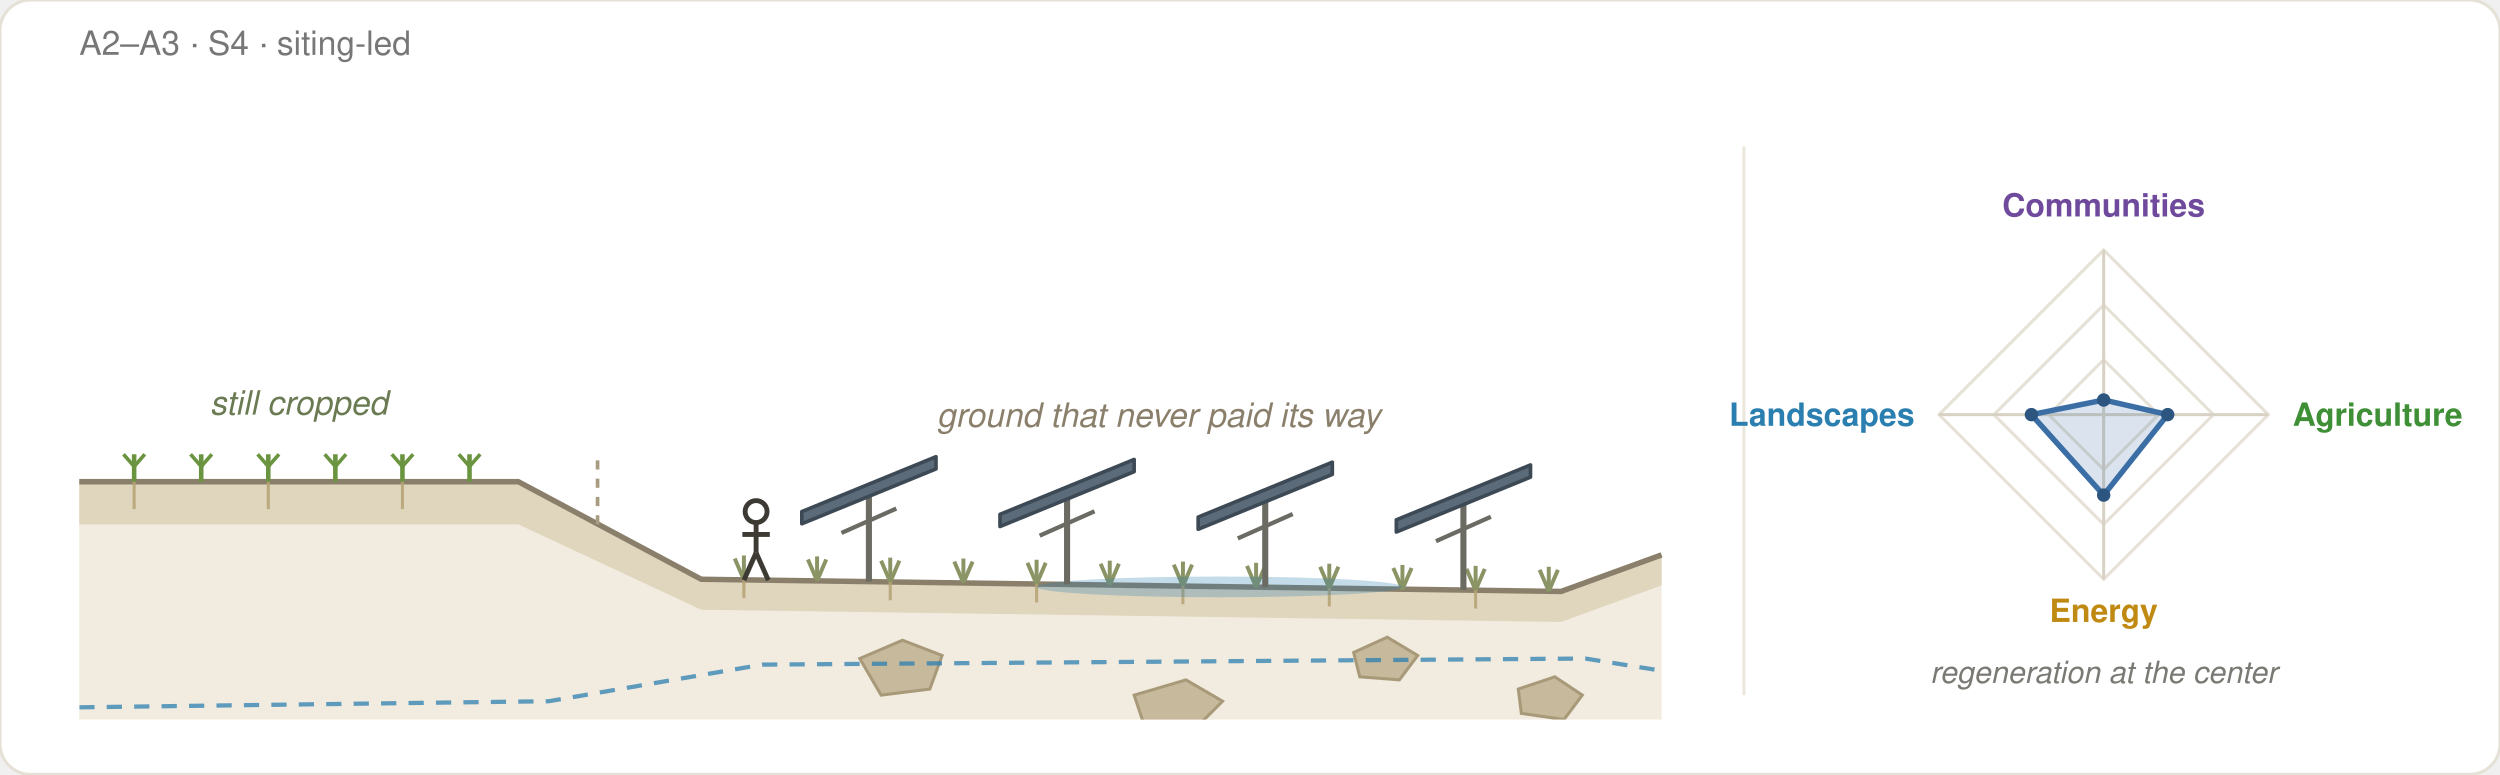
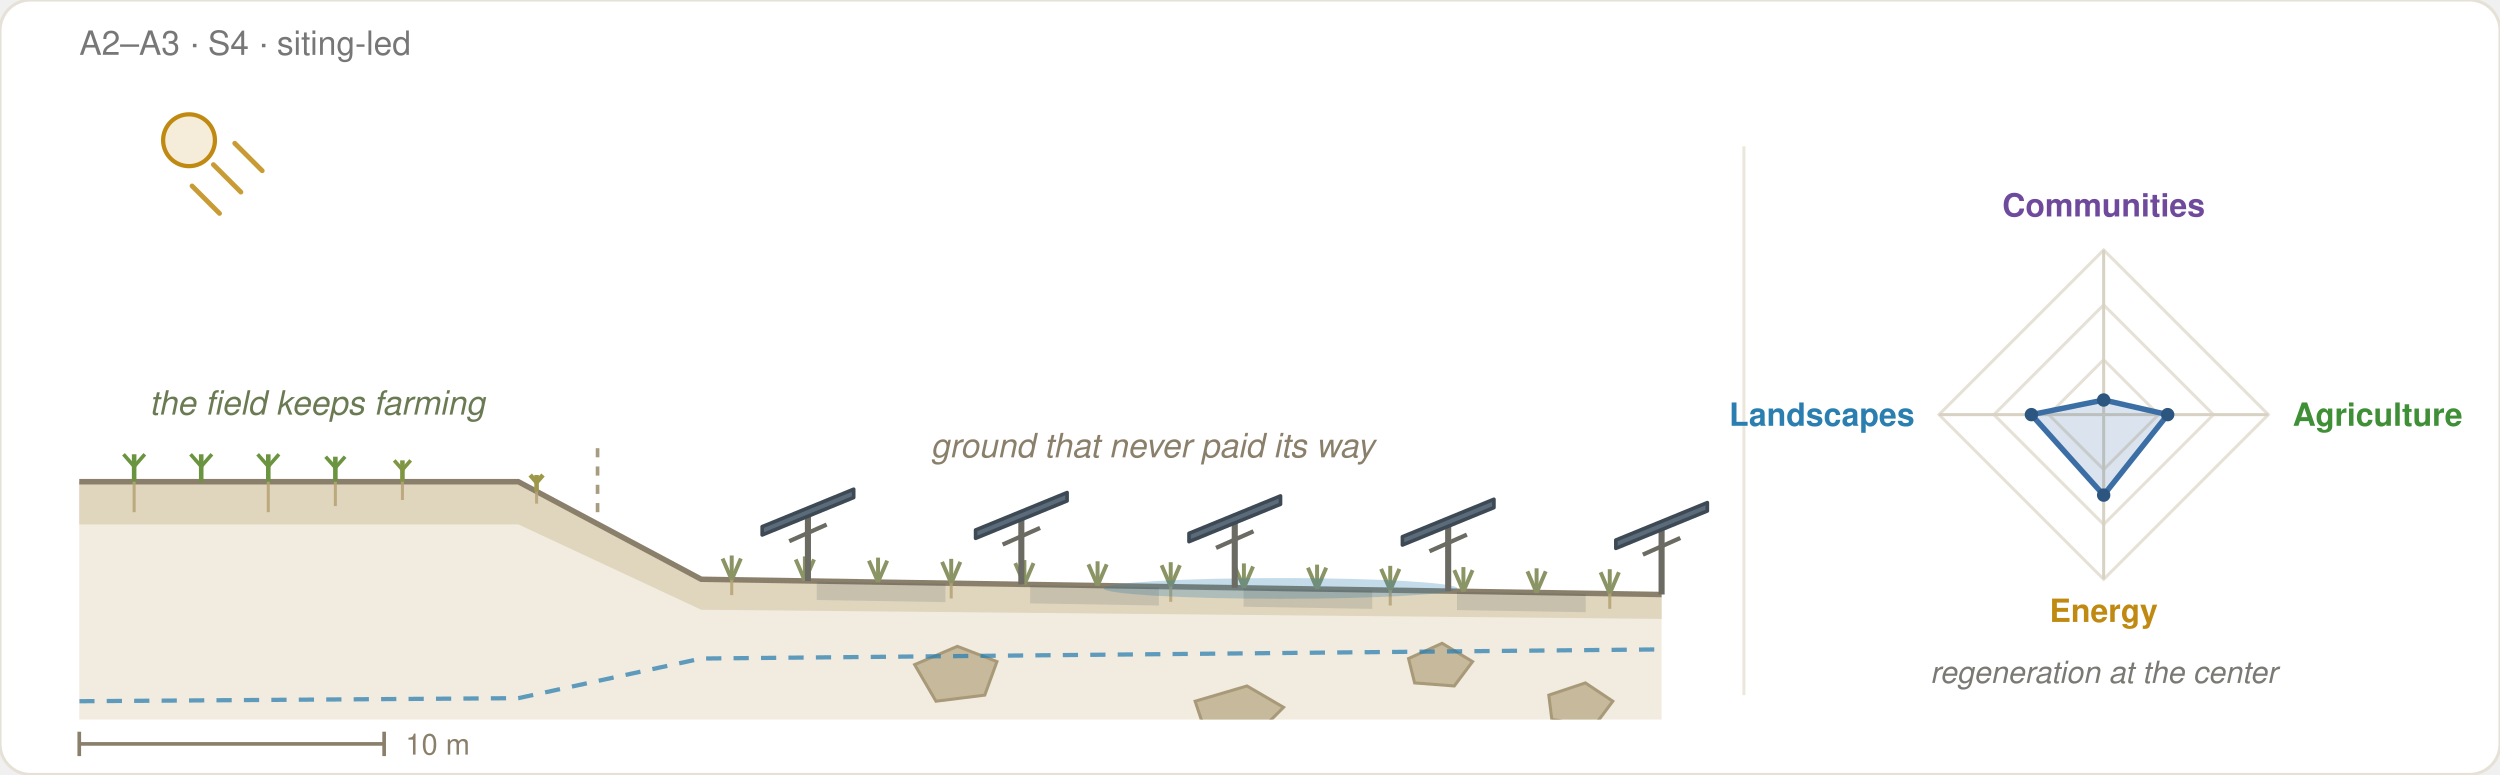
<svg xmlns="http://www.w3.org/2000/svg" viewBox="0 14 820 254" width="820" height="254" font-family="Helvetica, Arial, sans-serif" role="img">
  <defs>
    <g id="module">
-       <line x1="-9" y1="16" x2="9" y2="8" stroke="#6b6b63" stroke-width="1.4" />
-       <polygon points="-22,9 22,-9 22,-5 -22,13" fill="#5b6b7a" stroke="#3d4a55" stroke-width="1.2" stroke-linejoin="round" />
-     </g>
-     <g id="person">
-       <circle cx="0" cy="-22.5" r="3.6" fill="none" stroke="#3d3a34" stroke-width="1.6" />
-       <line x1="0" y1="-19" x2="0" y2="-9" stroke="#3d3a34" stroke-width="1.6" />
-       <line x1="-4.5" y1="-15" x2="4.5" y2="-15" stroke="#3d3a34" stroke-width="1.6" />
-       <line x1="0" y1="-9" x2="-4" y2="0" stroke="#3d3a34" stroke-width="1.6" />
-       <line x1="0" y1="-9" x2="4" y2="0" stroke="#3d3a34" stroke-width="1.6" />
+       <line x1="-9" y1="16" x2="9" y2="8" stroke="#6b6b63" stroke-width="1.4" vector-effect="non-scaling-stroke" />
+       <polygon points="-22,9 22,-9 22,-5 -22,13" fill="#5b6b7a" stroke="#3d4a55" stroke-width="1.2" stroke-linejoin="round" vector-effect="non-scaling-stroke" />
    </g>
    <g id="crop">
      <line x1="0" y1="0" x2="0" y2="-9" stroke="#6a9440" stroke-width="1.5" />
      <line x1="0" y1="-5" x2="-3.5" y2="-9" stroke="#6a9440" stroke-width="1.2" />
      <line x1="0" y1="-5" x2="3.5" y2="-9" stroke="#6a9440" stroke-width="1.2" />
+     </g>
+     <g id="crop-82">
+       <line x1="0" y1="0" x2="0" y2="-8.2" stroke="#6a9440" stroke-width="1.5" />
+       <line x1="0" y1="-4.6" x2="-3.2" y2="-8.2" stroke="#6a9440" stroke-width="1.2" />
+       <line x1="0" y1="-4.6" x2="3.2" y2="-8.2" stroke="#6a9440" stroke-width="1.2" />
+     </g>
+     <g id="crop-70">
+       <line x1="0" y1="0" x2="0" y2="-7" stroke="#809642" stroke-width="1.5" />
+       <line x1="0" y1="-3.9" x2="-2.7" y2="-7" stroke="#809642" stroke-width="1.2" />
+       <line x1="0" y1="-3.9" x2="2.7" y2="-7" stroke="#809642" stroke-width="1.2" />
+     </g>
+     <g id="crop-54">
+       <line x1="0" y1="0" x2="0" y2="-5.4" stroke="#9c9848" stroke-width="1.5" />
+       <line x1="0" y1="-3.0" x2="-2.1" y2="-5.4" stroke="#9c9848" stroke-width="1.5" />
+       <line x1="0" y1="-3.0" x2="2.1" y2="-5.4" stroke="#9c9848" stroke-width="1.5" />
    </g>
    <g id="tuft">
      <line x1="0" y1="0" x2="-3" y2="-7" stroke="#8a9464" stroke-width="1.3" />
      <line x1="0" y1="0" x2="0" y2="-8" stroke="#8a9464" stroke-width="1.3" />
      <line x1="0" y1="0" x2="3" y2="-7" stroke="#8a9464" stroke-width="1.3" />
    </g>
    <clipPath id="soilclip">
-       <path d="M26,172 L170,172 L230,204 L512,208 L545,196 L545,250 L26,250 Z" />
+       <path d="M26,172 L170,172 L230,204 L545,209 L545,250 L26,250 Z" />
    </clipPath>
  </defs>
  <rect y="14" width="820" height="254" rx="10" fill="#ffffff" stroke="#e6e1d6" />
  <text x="26" y="32" fill="#777" font-size="11">A2–A3 · S4 · siting-led</text>
-   <path d="M26,172 L170,172 L230,204 L512,208 L545,196 L545,250 L26,250 Z" fill="#f2ece0" />
+   <g stroke="#c08a12" stroke-linecap="round">
+     <circle cx="62" cy="60" r="8.5" fill="#c08a12" fill-opacity="0.16" stroke-width="1.4" />
+     <g stroke-width="1.6" opacity="0.85">
+       <line x1="63" y1="75" x2="72" y2="84" />
+       <line x1="70" y1="68" x2="79" y2="77" />
+       <line x1="77" y1="61" x2="86" y2="70" />
+     </g>
+   </g>
+   <path d="M26,172 L170,172 L230,204 L545,209 L545,250 L26,250 Z" fill="#f2ece0" />
  <g clip-path="url(#soilclip)">
-     <path d="M26,172 L170,172 L230,204 L512,208 L545,196 L545,206 L512,218 L230,214 L170,186 L26,186 Z" fill="#e0d5bd" />
-     <path d="M282,230 l14,-6 l13,5 l-4,11 l-16,2 z" fill="#c6b99c" stroke="#a89a79" stroke-width="1" />
-     <path d="M372,242 l17,-5 l12,7 l-9,9 l-17,-2 z" fill="#c6b99c" stroke="#a89a79" stroke-width="1" />
-     <path d="M444,228 l11,-5 l10,6 l-6,8 l-13,-1 z" fill="#c6b99c" stroke="#a89a79" stroke-width="1" />
-     <path d="M498,240 l12,-4 l9,6 l-6,8 l-14,-2 z" fill="#c6b99c" stroke="#a89a79" stroke-width="1" />
-     <path d="M26,246 L180,244 L250,232 L520,230 L545,234" fill="none" stroke="#2b7fb0" stroke-width="1.4" stroke-dasharray="5 4" opacity="0.75" />
+     <path d="M26,172 L170,172 L230,204 L545,209 L545,217 L230,214 L170,186 L26,186 Z" fill="#e0d5bd" />
+     <path d="M300,232 l14,-6 l13,5 l-4,11 l-16,2 z" fill="#c6b99c" stroke="#a89a79" stroke-width="1" />
+     <path d="M392,244 l17,-5 l12,7 l-9,9 l-17,-2 z" fill="#c6b99c" stroke="#a89a79" stroke-width="1" />
+     <path d="M462,230 l11,-5 l10,6 l-6,8 l-13,-1 z" fill="#c6b99c" stroke="#a89a79" stroke-width="1" />
+     <path d="M508,242 l12,-4 l9,6 l-6,8 l-14,-2 z" fill="#c6b99c" stroke="#a89a79" stroke-width="1" />
+     <path d="M26,244 L170,243 L230,230 L545,227" fill="none" stroke="#2b7fb0" stroke-width="1.4" stroke-dasharray="5 4" opacity="0.75" />
  </g>
-   <path d="M26,172 L170,172 L230,204 L512,208 L545,196" fill="none" stroke="#8a7f6a" stroke-width="1.8" />
+   <path d="M26,172 L170,172 L230,204 L545,209" fill="none" stroke="#8a7f6a" stroke-width="1.8" />
  <g>
    <use href="#crop" x="44" y="172" />
    <use href="#crop" x="66" y="172" />
    <use href="#crop" x="88" y="172" />
-     <use href="#crop" x="110" y="172" />
-     <use href="#crop" x="132" y="172" />
-     <use href="#crop" x="154" y="172" />
+     <use href="#crop-82" x="110" y="172" />
+     <use href="#crop-70" x="132" y="172" />
+     <use href="#crop-54" x="176" y="175.2" />
  </g>
  <g stroke="#b6a274" stroke-width="1" opacity="0.85">
-     <path d="M44,172 v9" />
-     <path d="M88,172 v9" />
-     <path d="M132,172 v9" />
+     <path d="M44,172 v10" />
+     <path d="M88,172 v10" />
+     <path d="M110,172 v8" />
+     <path d="M132,172 v6" />
+     <path d="M176,175.2 v4" />
  </g>
  <g>
-     <use href="#tuft" x="244" y="204.2" />
-     <use href="#tuft" x="268" y="204.5" />
-     <use href="#tuft" x="292" y="204.9" />
-     <use href="#tuft" x="316" y="205.2" />
-     <use href="#tuft" x="340" y="205.6" />
-     <use href="#tuft" x="364" y="205.9" />
-     <use href="#tuft" x="388" y="206.2" />
-     <use href="#tuft" x="412" y="206.6" />
-     <use href="#tuft" x="436" y="206.9" />
-     <use href="#tuft" x="460" y="207.3" />
-     <use href="#tuft" x="484" y="207.6" />
-     <use href="#tuft" x="508" y="207.9" />
+     <use href="#tuft" x="240" y="204.2" />
+     <use href="#tuft" x="264" y="204.5" />
+     <use href="#tuft" x="288" y="204.9" />
+     <use href="#tuft" x="312" y="205.3" />
+     <use href="#tuft" x="336" y="205.7" />
+     <use href="#tuft" x="360" y="206.1" />
+     <use href="#tuft" x="384" y="206.4" />
+     <use href="#tuft" x="408" y="206.8" />
+     <use href="#tuft" x="432" y="207.2" />
+     <use href="#tuft" x="456" y="207.6" />
+     <use href="#tuft" x="480" y="208.0" />
+     <use href="#tuft" x="504" y="208.4" />
+     <use href="#tuft" x="528" y="208.7" />
  </g>
  <g stroke="#b6a274" stroke-width="1" opacity="0.85">
-     <path d="M244,204.2 v6" />
-     <path d="M292,204.9 v6" />
-     <path d="M340,205.6 v6" />
-     <path d="M388,206.2 v6" />
-     <path d="M436,206.9 v6" />
-     <path d="M484,207.6 v6" />
+     <path d="M240,204.2 v5" />
+     <path d="M312,205.3 v5" />
+     <path d="M384,206.4 v5" />
+     <path d="M456,207.6 v5" />
+     <path d="M528,208.7 v5" />
  </g>
-   <ellipse cx="400" cy="206.5" rx="60" ry="3.4" fill="#2b7fb0" opacity="0.28" />
-   <line x1="285" y1="204.8" x2="285" y2="172.8" stroke="#6b6b63" stroke-width="2" />
-   <use href="#module" x="285" y="172.8" />
-   <line x1="350" y1="205.7" x2="350" y2="173.7" stroke="#6b6b63" stroke-width="2" />
-   <use href="#module" x="350" y="173.7" />
-   <line x1="415" y1="206.6" x2="415" y2="174.6" stroke="#6b6b63" stroke-width="2" />
-   <use href="#module" x="415" y="174.6" />
-   <line x1="480" y1="207.5" x2="480" y2="175.5" stroke="#6b6b63" stroke-width="2" />
-   <use href="#module" x="480" y="175.5" />
-   <use href="#person" x="248" y="204.3" />
-   <path d="M196,186 v-22" stroke="#a89c80" stroke-width="1.2" stroke-dasharray="3 3" />
-   <text x="98" y="150" fill="#6a7a52" font-size="11" font-style="italic" text-anchor="middle">still cropped</text>
-   <text x="380" y="154" fill="#8a7f6a" font-size="11" font-style="italic" text-anchor="middle">ground that never paid its way</text>
+   <ellipse cx="420" cy="207" rx="58" ry="3.4" fill="#2b7fb0" opacity="0.28" />
+   <g fill="#3d4a55" opacity="0.16">
+     <path d="M267.9,204.8 L310.1,205.5 L310.1,211.5 L267.9,210.8 Z" />
+     <path d="M337.9,205.9 L380.1,206.6 L380.1,212.6 L337.9,211.9 Z" />
+     <path d="M407.9,207.0 L450.1,207.7 L450.1,213.7 L407.9,213.0 Z" />
+     <path d="M477.9,208.1 L520.1,208.8 L520.1,214.8 L477.9,214.1 Z" />
+   </g>
+   <line x1="265" y1="204.6" x2="265" y2="180.6" stroke="#6b6b63" stroke-width="2" />
+   <use href="#module" transform="translate(265,180.6) scale(0.682)" />
+   <line x1="335" y1="205.7" x2="335" y2="181.7" stroke="#6b6b63" stroke-width="2" />
+   <use href="#module" transform="translate(335,181.7) scale(0.682)" />
+   <line x1="405" y1="206.8" x2="405" y2="182.8" stroke="#6b6b63" stroke-width="2" />
+   <use href="#module" transform="translate(405,182.8) scale(0.682)" />
+   <line x1="475" y1="207.9" x2="475" y2="183.9" stroke="#6b6b63" stroke-width="2" />
+   <use href="#module" transform="translate(475,183.9) scale(0.682)" />
+   <line x1="545" y1="209" x2="545" y2="185" stroke="#6b6b63" stroke-width="2" />
+   <use href="#module" transform="translate(545,185) scale(0.682)" />
+   <path d="M196,182 v-24" stroke="#a89c80" stroke-width="1.2" stroke-dasharray="3 3" />
+   <text x="104" y="150" fill="#6a7a52" font-size="11" font-style="italic" text-anchor="middle">the field keeps farming</text>
+   <text x="378" y="164" fill="#8a7f6a" font-size="11" font-style="italic" text-anchor="middle">ground that never paid its way</text>
+   <g stroke="#8a7f6a" stroke-width="1.2" fill="none">
+     <path d="M26,258 h100" />
+     <path d="M26,254 v8" />
+     <path d="M126,254 v8" />
+   </g>
+   <text x="133" y="261.5" fill="#8a7f6a" font-size="9.5">10 m</text>
  <line x1="572" y1="62" x2="572" y2="242" stroke="#ece7db" stroke-width="1" />
  <polygon points="690,132 708,150 690,168 672,150" fill="none" stroke="#e6e1d6" stroke-width="1" />
  <polygon points="690,114 726,150 690,186 654,150" fill="none" stroke="#e6e1d6" stroke-width="1" />
  <polygon points="690,96 744,150 690,204 636,150" fill="none" stroke="#e6e1d6" stroke-width="1" />
  <line x1="690" y1="150" x2="690" y2="96" stroke="#d8d2c4" stroke-width="1" />
  <line x1="690" y1="150" x2="744" y2="150" stroke="#d8d2c4" stroke-width="1" />
  <line x1="690" y1="150" x2="690" y2="204" stroke="#d8d2c4" stroke-width="1" />
  <line x1="690" y1="150" x2="636" y2="150" stroke="#d8d2c4" stroke-width="1" />
  <text x="690" y="85" fill="#6f4a9c" font-size="10.5" font-weight="600" text-anchor="middle">Communities</text>
  <text x="752" y="150" fill="#3f8f36" font-size="10.5" font-weight="600" text-anchor="start" dominant-baseline="middle">Agriculture</text>
  <text x="690" y="218" fill="#c08a12" font-size="10.5" font-weight="600" text-anchor="middle">Energy</text>
  <text x="628" y="150" fill="#2b7fb0" font-size="10.5" font-weight="600" text-anchor="end" dominant-baseline="middle">Landscapes</text>
  <polygon points="690,145.2 711.0,150 690,176.4 666.3,150" fill="#3b6ea5" fill-opacity="0.18" stroke="#3b6ea5" stroke-width="1.8" />
  <circle cx="690" cy="145.2" r="2.2" fill="#2c5580" />
  <circle cx="711.0" cy="150" r="2.2" fill="#2c5580" />
  <circle cx="690" cy="176.4" r="2.2" fill="#2c5580" />
  <circle cx="666.3" cy="150" r="2.2" fill="#2c5580" />
  <text x="690" y="238" fill="#7a7973" font-size="10" font-style="italic" text-anchor="middle">regeneration at the center</text>
</svg>
